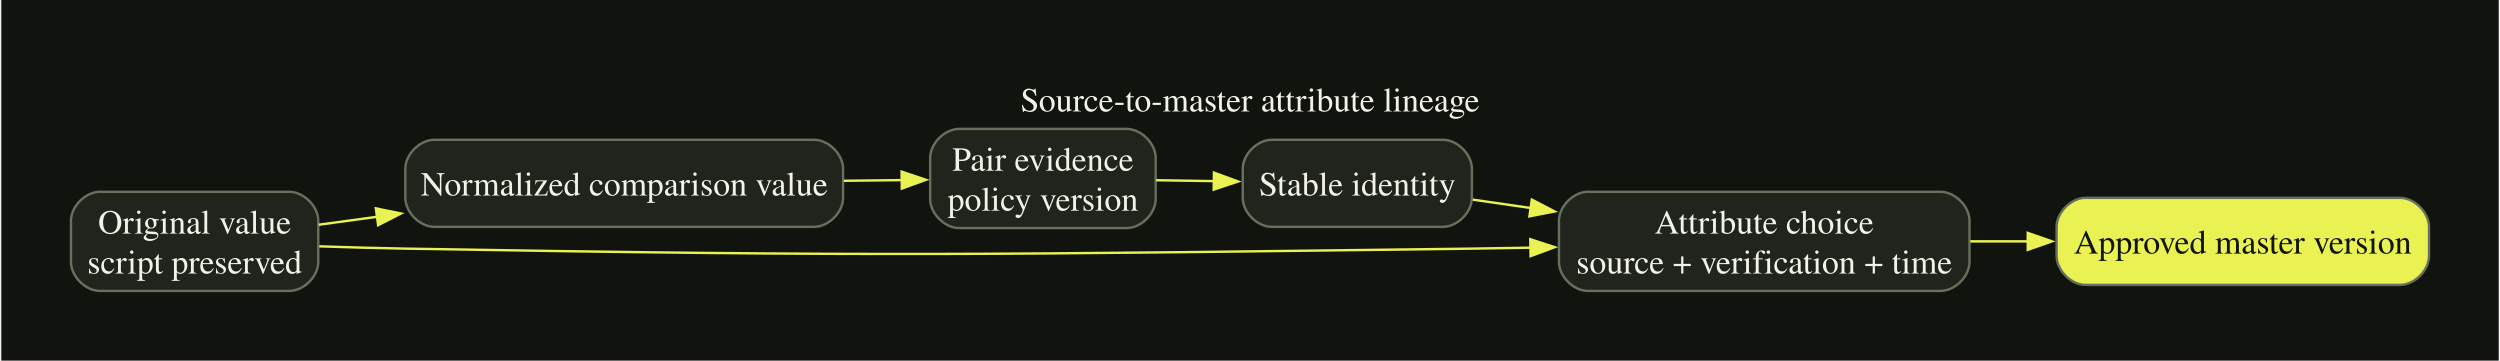
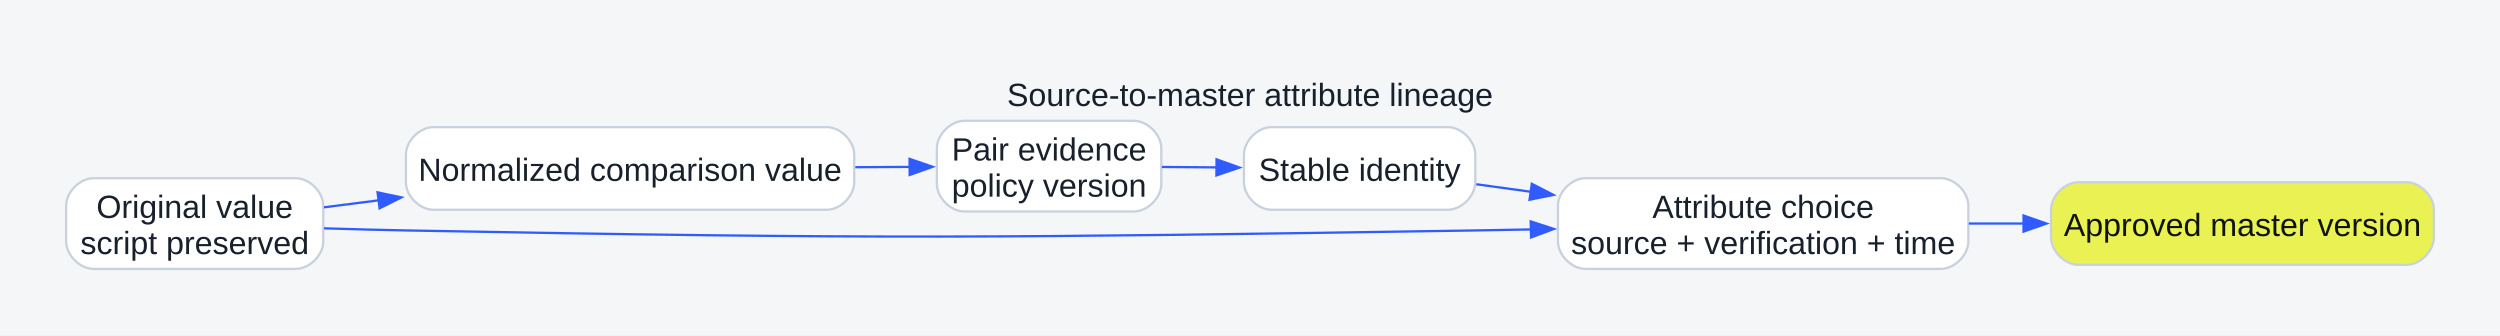
- <svg xmlns="http://www.w3.org/2000/svg" width="1033pt" height="149pt" viewBox="0.00 0.00 1032.60 149.10">
-   <g id="graph0" class="graph" transform="scale(1 1) rotate(0) translate(28.8 120.3)">
-     <polygon fill="#11130f" stroke="none" points="-28.8,28.8 -28.8,-120.3 1003.8,-120.3 1003.8,28.8 -28.8,28.8" />
-     <text text-anchor="middle" x="487.5" y="-74.2" font-family="Times,serif" font-size="14.00" fill="#f1f3e9">Source-to-master attribute lineage</text>
+ <svg xmlns="http://www.w3.org/2000/svg" width="1089pt" height="146pt" viewBox="0.00 0.00 1088.85 145.85">
+   <g id="graph0" class="graph" transform="scale(1 1) rotate(0) translate(28.8 117.05)">
+     <polygon fill="#f4f6f8" stroke="none" points="-28.8,28.8 -28.8,-117.05 1060.05,-117.05 1060.05,28.8 -28.8,28.8" />
+     <text text-anchor="middle" x="515.62" y="-70.95" font-family="Arial" font-size="14.00" fill="#17202b">Source-to-master attribute lineage</text>
    <g id="node1" class="node">
-       <path fill="#20241d" stroke="#65705d" d="M90.25,-41C90.25,-41 12,-41 12,-41 6,-41 0,-35 0,-29 0,-29 0,-12 0,-12 0,-6 6,0 12,0 12,0 90.25,0 90.25,0 96.25,0 102.25,-6 102.25,-12 102.25,-12 102.25,-29 102.25,-29 102.25,-35 96.25,-41 90.25,-41" />
-       <text text-anchor="middle" x="51.12" y="-23.7" font-family="Times,serif" font-size="14.00" fill="#f1f3e9">Original value</text>
-       <text text-anchor="middle" x="51.12" y="-7.2" font-family="Times,serif" font-size="14.00" fill="#f1f3e9">script preserved</text>
+       <path fill="#ffffff" stroke="#c8d1dc" d="M100,-39.5C100,-39.5 12,-39.5 12,-39.5 6,-39.5 0,-33.5 0,-27.5 0,-27.5 0,-12 0,-12 0,-6 6,0 12,0 12,0 100,0 100,0 106,0 112,-6 112,-12 112,-12 112,-27.5 112,-27.5 112,-33.5 106,-39.5 100,-39.5" />
+       <text text-anchor="middle" x="56" y="-22.2" font-family="Arial" font-size="14.00" fill="#17202b">Original value</text>
+       <text text-anchor="middle" x="56" y="-6.45" font-family="Arial" font-size="14.00" fill="#17202b">script preserved</text>
    </g>
    <g id="node2" class="node">
-       <path fill="#20241d" stroke="#65705d" d="M307.25,-62.5C307.25,-62.5 150.25,-62.5 150.25,-62.5 144.25,-62.5 138.25,-56.5 138.25,-50.5 138.25,-50.5 138.25,-38.5 138.25,-38.5 138.25,-32.5 144.25,-26.5 150.25,-26.5 150.25,-26.5 307.25,-26.5 307.25,-26.5 313.25,-26.5 319.25,-32.5 319.25,-38.5 319.25,-38.5 319.25,-50.5 319.25,-50.5 319.25,-56.5 313.25,-62.5 307.25,-62.5" />
-       <text text-anchor="middle" x="228.75" y="-39.45" font-family="Times,serif" font-size="14.00" fill="#f1f3e9">Normalized comparison value</text>
+       <path fill="#ffffff" stroke="#c8d1dc" d="M331.25,-61.75C331.25,-61.75 160,-61.75 160,-61.75 154,-61.75 148,-55.75 148,-49.75 148,-49.75 148,-37.75 148,-37.75 148,-31.75 154,-25.75 160,-25.75 160,-25.75 331.25,-25.75 331.25,-25.75 337.25,-25.75 343.25,-31.75 343.25,-37.75 343.25,-37.75 343.25,-49.75 343.25,-49.75 343.25,-55.75 337.25,-61.75 331.25,-61.75" />
+       <text text-anchor="middle" x="245.62" y="-38.33" font-family="Arial" font-size="14.00" fill="#17202b">Normalized comparison value</text>
    </g>
    <g id="edge1" class="edge">
-       <path fill="none" stroke="#eaf253" d="M102.45,-27.38C110.12,-28.42 118.25,-29.54 126.55,-30.67" />
-       <polygon fill="#eaf253" stroke="#eaf253" points="126.06,-34.14 136.44,-32.02 127,-27.2 126.06,-34.14" />
+       <path fill="none" stroke="#2f5bff" d="M112.28,-26.82C119.93,-27.8 128,-28.83 136.22,-29.88" />
+       <polygon fill="#2f5bff" stroke="#2f5bff" points="135.64,-33.34 146.01,-31.14 136.53,-26.39 135.64,-33.34" />
    </g>
    <g id="node5" class="node">
-       <path fill="#20241d" stroke="#65705d" d="M773,-41C773,-41 627.25,-41 627.25,-41 621.25,-41 615.25,-35 615.25,-29 615.25,-29 615.25,-12 615.25,-12 615.25,-6 621.25,0 627.25,0 627.25,0 773,0 773,0 779,0 785,-6 785,-12 785,-12 785,-29 785,-29 785,-35 779,-41 773,-41" />
-       <text text-anchor="middle" x="700.12" y="-23.7" font-family="Times,serif" font-size="14.00" fill="#f1f3e9">Attribute choice</text>
-       <text text-anchor="middle" x="700.12" y="-7.2" font-family="Times,serif" font-size="14.00" fill="#f1f3e9">source + verification + time</text>
+       <path fill="#ffffff" stroke="#c8d1dc" d="M816.5,-39.5C816.5,-39.5 661.75,-39.5 661.75,-39.5 655.75,-39.5 649.75,-33.5 649.75,-27.5 649.75,-27.5 649.75,-12 649.75,-12 649.75,-6 655.75,0 661.75,0 661.75,0 816.5,0 816.5,0 822.5,0 828.5,-6 828.5,-12 828.5,-12 828.5,-27.5 828.5,-27.5 828.5,-33.5 822.5,-39.5 816.5,-39.5" />
+       <text text-anchor="middle" x="739.12" y="-22.2" font-family="Arial" font-size="14.00" fill="#17202b">Attribute choice</text>
+       <text text-anchor="middle" x="739.12" y="-6.45" font-family="Arial" font-size="14.00" fill="#17202b">source + verification + time</text>
    </g>
    <g id="edge4" class="edge">
-       <path fill="none" stroke="#eaf253" d="M102.67,-18.45C114.35,-18.05 126.73,-17.7 138.25,-17.5 334.22,-14.09 383.27,-15.05 579.25,-17.5 587.19,-17.6 595.43,-17.74 603.7,-17.9" />
-       <polygon fill="#eaf253" stroke="#eaf253" points="603.39,-21.39 613.46,-18.1 603.53,-14.39 603.39,-21.39" />
+       <path fill="none" stroke="#2f5bff" d="M112.33,-17.67C124.11,-17.3 136.46,-16.97 148,-16.75 354.96,-12.89 406.78,-13.5 613.75,-16.75 621.69,-16.87 629.92,-17.03 638.19,-17.19" />
+       <polygon fill="#2f5bff" stroke="#2f5bff" points="637.88,-20.69 647.95,-17.4 638.03,-13.69 637.88,-20.69" />
    </g>
    <g id="node3" class="node">
-       <path fill="#20241d" stroke="#65705d" d="M436.5,-67C436.5,-67 367.25,-67 367.25,-67 361.25,-67 355.25,-61 355.25,-55 355.25,-55 355.25,-38 355.25,-38 355.25,-32 361.25,-26 367.25,-26 367.25,-26 436.5,-26 436.5,-26 442.5,-26 448.5,-32 448.5,-38 448.5,-38 448.5,-55 448.5,-55 448.5,-61 442.5,-67 436.5,-67" />
-       <text text-anchor="middle" x="401.88" y="-49.7" font-family="Times,serif" font-size="14.00" fill="#f1f3e9">Pair evidence</text>
-       <text text-anchor="middle" x="401.88" y="-33.2" font-family="Times,serif" font-size="14.00" fill="#f1f3e9">policy version</text>
+       <path fill="#ffffff" stroke="#c8d1dc" d="M465,-64.5C465,-64.5 391.25,-64.5 391.25,-64.5 385.25,-64.5 379.25,-58.5 379.25,-52.5 379.25,-52.5 379.25,-37 379.25,-37 379.25,-31 385.25,-25 391.25,-25 391.25,-25 465,-25 465,-25 471,-25 477,-31 477,-37 477,-37 477,-52.5 477,-52.5 477,-58.5 471,-64.5 465,-64.5" />
+       <text text-anchor="middle" x="428.12" y="-47.2" font-family="Arial" font-size="14.00" fill="#17202b">Pair evidence</text>
+       <text text-anchor="middle" x="428.12" y="-31.45" font-family="Arial" font-size="14.00" fill="#17202b">policy version</text>
    </g>
    <g id="edge2" class="edge">
-       <path fill="none" stroke="#eaf253" d="M319.57,-45.55C327.72,-45.64 335.81,-45.74 343.56,-45.83" />
-       <polygon fill="#eaf253" stroke="#eaf253" points="343.45,-49.33 353.49,-45.95 343.53,-42.33 343.45,-49.33" />
+       <path fill="none" stroke="#2f5bff" d="M343.74,-44.29C351.83,-44.33 359.85,-44.38 367.53,-44.42" />
+       <polygon fill="#2f5bff" stroke="#2f5bff" points="367.36,-47.92 377.38,-44.47 367.4,-40.92 367.36,-47.92" />
    </g>
    <g id="node4" class="node">
-       <path fill="#20241d" stroke="#65705d" d="M567.25,-62.5C567.25,-62.5 496.5,-62.5 496.5,-62.5 490.5,-62.5 484.5,-56.5 484.5,-50.5 484.5,-50.5 484.5,-38.5 484.5,-38.5 484.5,-32.5 490.5,-26.5 496.5,-26.5 496.5,-26.5 567.25,-26.5 567.25,-26.5 573.25,-26.5 579.25,-32.5 579.25,-38.5 579.25,-38.5 579.25,-50.5 579.25,-50.5 579.25,-56.5 573.25,-62.5 567.25,-62.5" />
-       <text text-anchor="middle" x="531.88" y="-39.45" font-family="Times,serif" font-size="14.00" fill="#f1f3e9">Stable identity</text>
+       <path fill="#ffffff" stroke="#c8d1dc" d="M601.75,-61.75C601.75,-61.75 525,-61.75 525,-61.75 519,-61.75 513,-55.75 513,-49.75 513,-49.75 513,-37.75 513,-37.75 513,-31.75 519,-25.75 525,-25.75 525,-25.75 601.75,-25.75 601.75,-25.75 607.75,-25.75 613.75,-31.75 613.75,-37.75 613.75,-37.75 613.75,-49.75 613.75,-49.75 613.75,-55.75 607.75,-61.75 601.75,-61.75" />
+       <text text-anchor="middle" x="563.38" y="-38.33" font-family="Arial" font-size="14.00" fill="#17202b">Stable identity</text>
    </g>
    <g id="edge3" class="edge">
-       <path fill="none" stroke="#eaf253" d="M448.72,-45.78C456.53,-45.66 464.72,-45.53 472.79,-45.41" />
-       <polygon fill="#eaf253" stroke="#eaf253" points="472.6,-48.91 482.54,-45.26 472.49,-41.91 472.6,-48.91" />
+       <path fill="none" stroke="#2f5bff" d="M477.23,-44.39C485.03,-44.33 493.21,-44.27 501.27,-44.21" />
+       <polygon fill="#2f5bff" stroke="#2f5bff" points="501.06,-47.71 511.03,-44.14 501,-40.71 501.06,-47.71" />
    </g>
    <g id="edge5" class="edge">
-       <path fill="none" stroke="#eaf253" d="M579.63,-37.75C587.22,-36.65 595.32,-35.49 603.58,-34.29" />
-       <polygon fill="#eaf253" stroke="#eaf253" points="604.03,-37.76 613.43,-32.87 603.03,-30.84 604.03,-37.76" />
+       <path fill="none" stroke="#2f5bff" d="M614.16,-36.87C621.75,-35.83 629.8,-34.71 638.01,-33.58" />
+       <polygon fill="#2f5bff" stroke="#2f5bff" points="638.35,-37.07 647.77,-32.23 637.39,-30.13 638.35,-37.07" />
    </g>
    <g id="node6" class="node">
-       <path fill="#eaf253" stroke="#65705d" d="M963,-38.5C963,-38.5 833,-38.5 833,-38.5 827,-38.5 821,-32.5 821,-26.5 821,-26.5 821,-14.5 821,-14.5 821,-8.5 827,-2.5 833,-2.5 833,-2.5 963,-2.5 963,-2.5 969,-2.5 975,-8.5 975,-14.5 975,-14.5 975,-26.5 975,-26.5 975,-32.5 969,-38.5 963,-38.5" />
-       <text text-anchor="middle" x="898" y="-15.45" font-family="Times,serif" font-size="14.00" fill="#11130f">Approved master version</text>
+       <path fill="#eaf253" stroke="#c8d1dc" d="M1019.25,-37.75C1019.25,-37.75 876.5,-37.75 876.5,-37.75 870.5,-37.75 864.5,-31.75 864.5,-25.75 864.5,-25.75 864.5,-13.75 864.5,-13.75 864.5,-7.75 870.5,-1.75 876.5,-1.75 876.5,-1.75 1019.25,-1.75 1019.25,-1.75 1025.25,-1.75 1031.25,-7.75 1031.25,-13.75 1031.25,-13.75 1031.25,-25.75 1031.25,-25.75 1031.25,-31.75 1025.25,-37.75 1019.25,-37.75" />
+       <text text-anchor="middle" x="947.88" y="-14.32" font-family="Arial" font-size="14.00" fill="#11130f">Approved master version</text>
    </g>
    <g id="edge6" class="edge">
-       <path fill="none" stroke="#eaf253" d="M785.33,-20.5C793.2,-20.5 801.2,-20.5 809.1,-20.5" />
-       <polygon fill="#eaf253" stroke="#eaf253" points="809.08,-24 819.08,-20.5 809.08,-17 809.08,-24" />
+       <path fill="none" stroke="#2f5bff" d="M828.71,-19.75C836.68,-19.75 844.77,-19.75 852.78,-19.75" />
+       <polygon fill="#2f5bff" stroke="#2f5bff" points="852.53,-23.25 862.53,-19.75 852.53,-16.25 852.53,-23.25" />
    </g>
  </g>
</svg>
